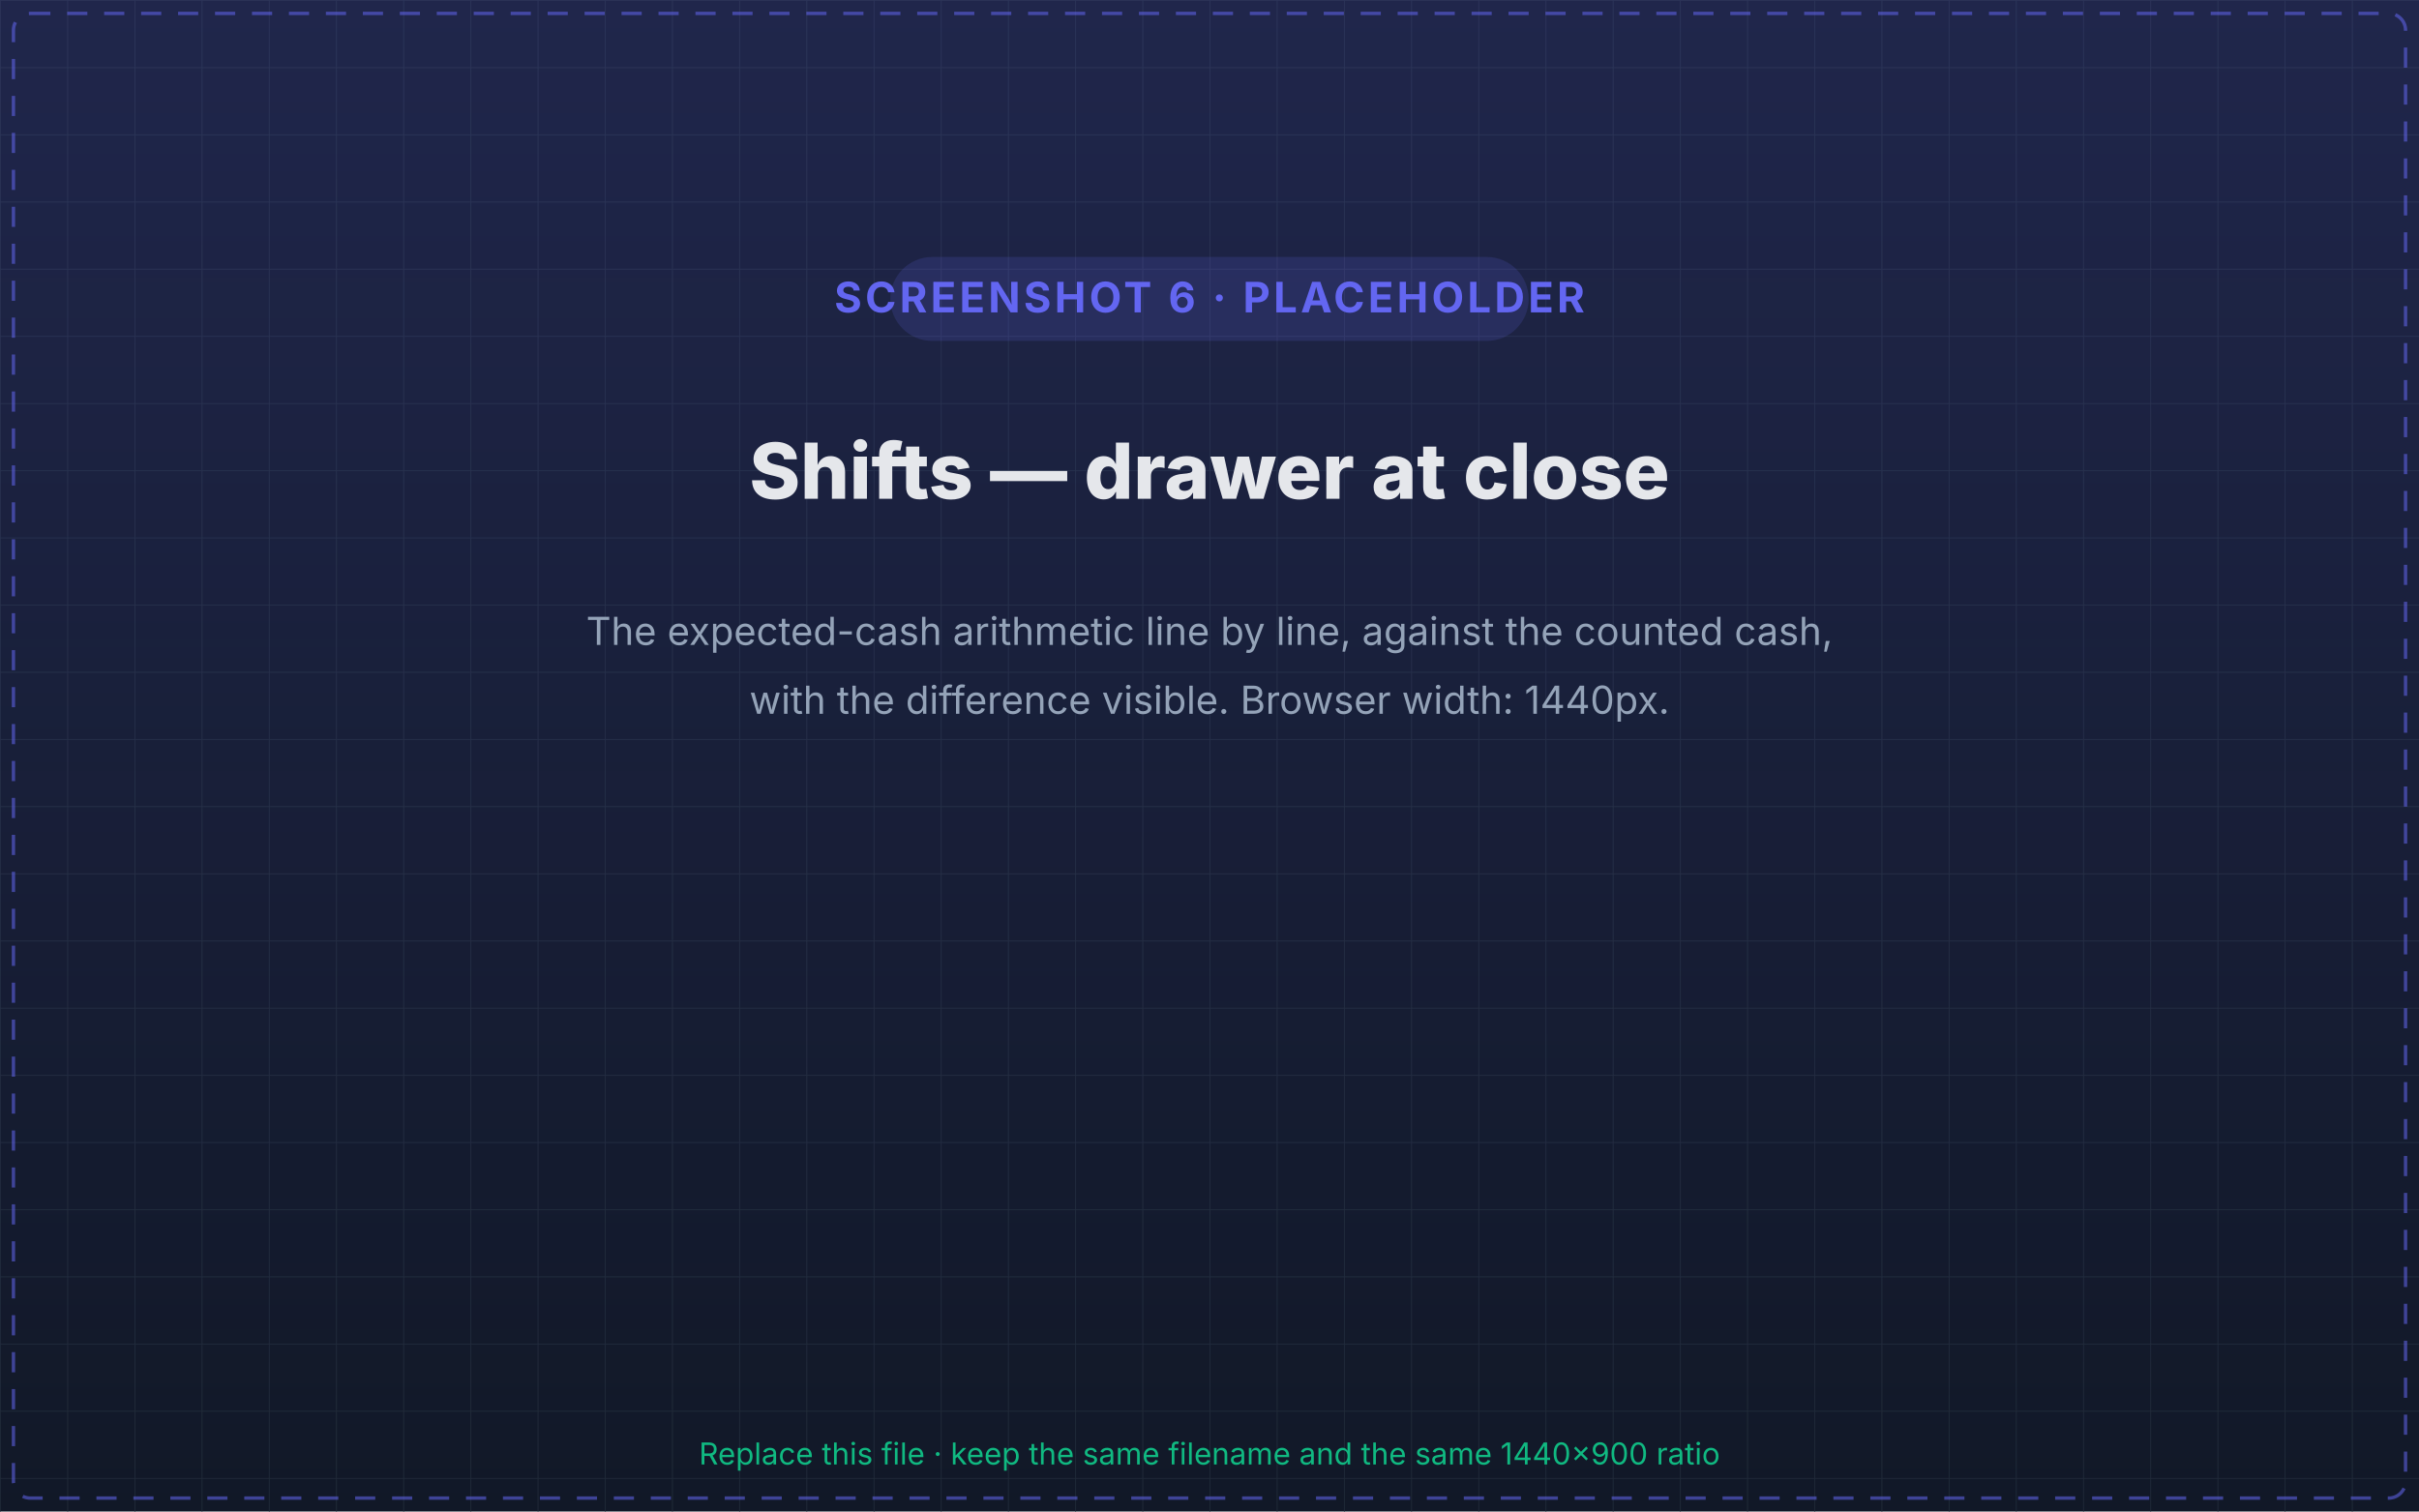
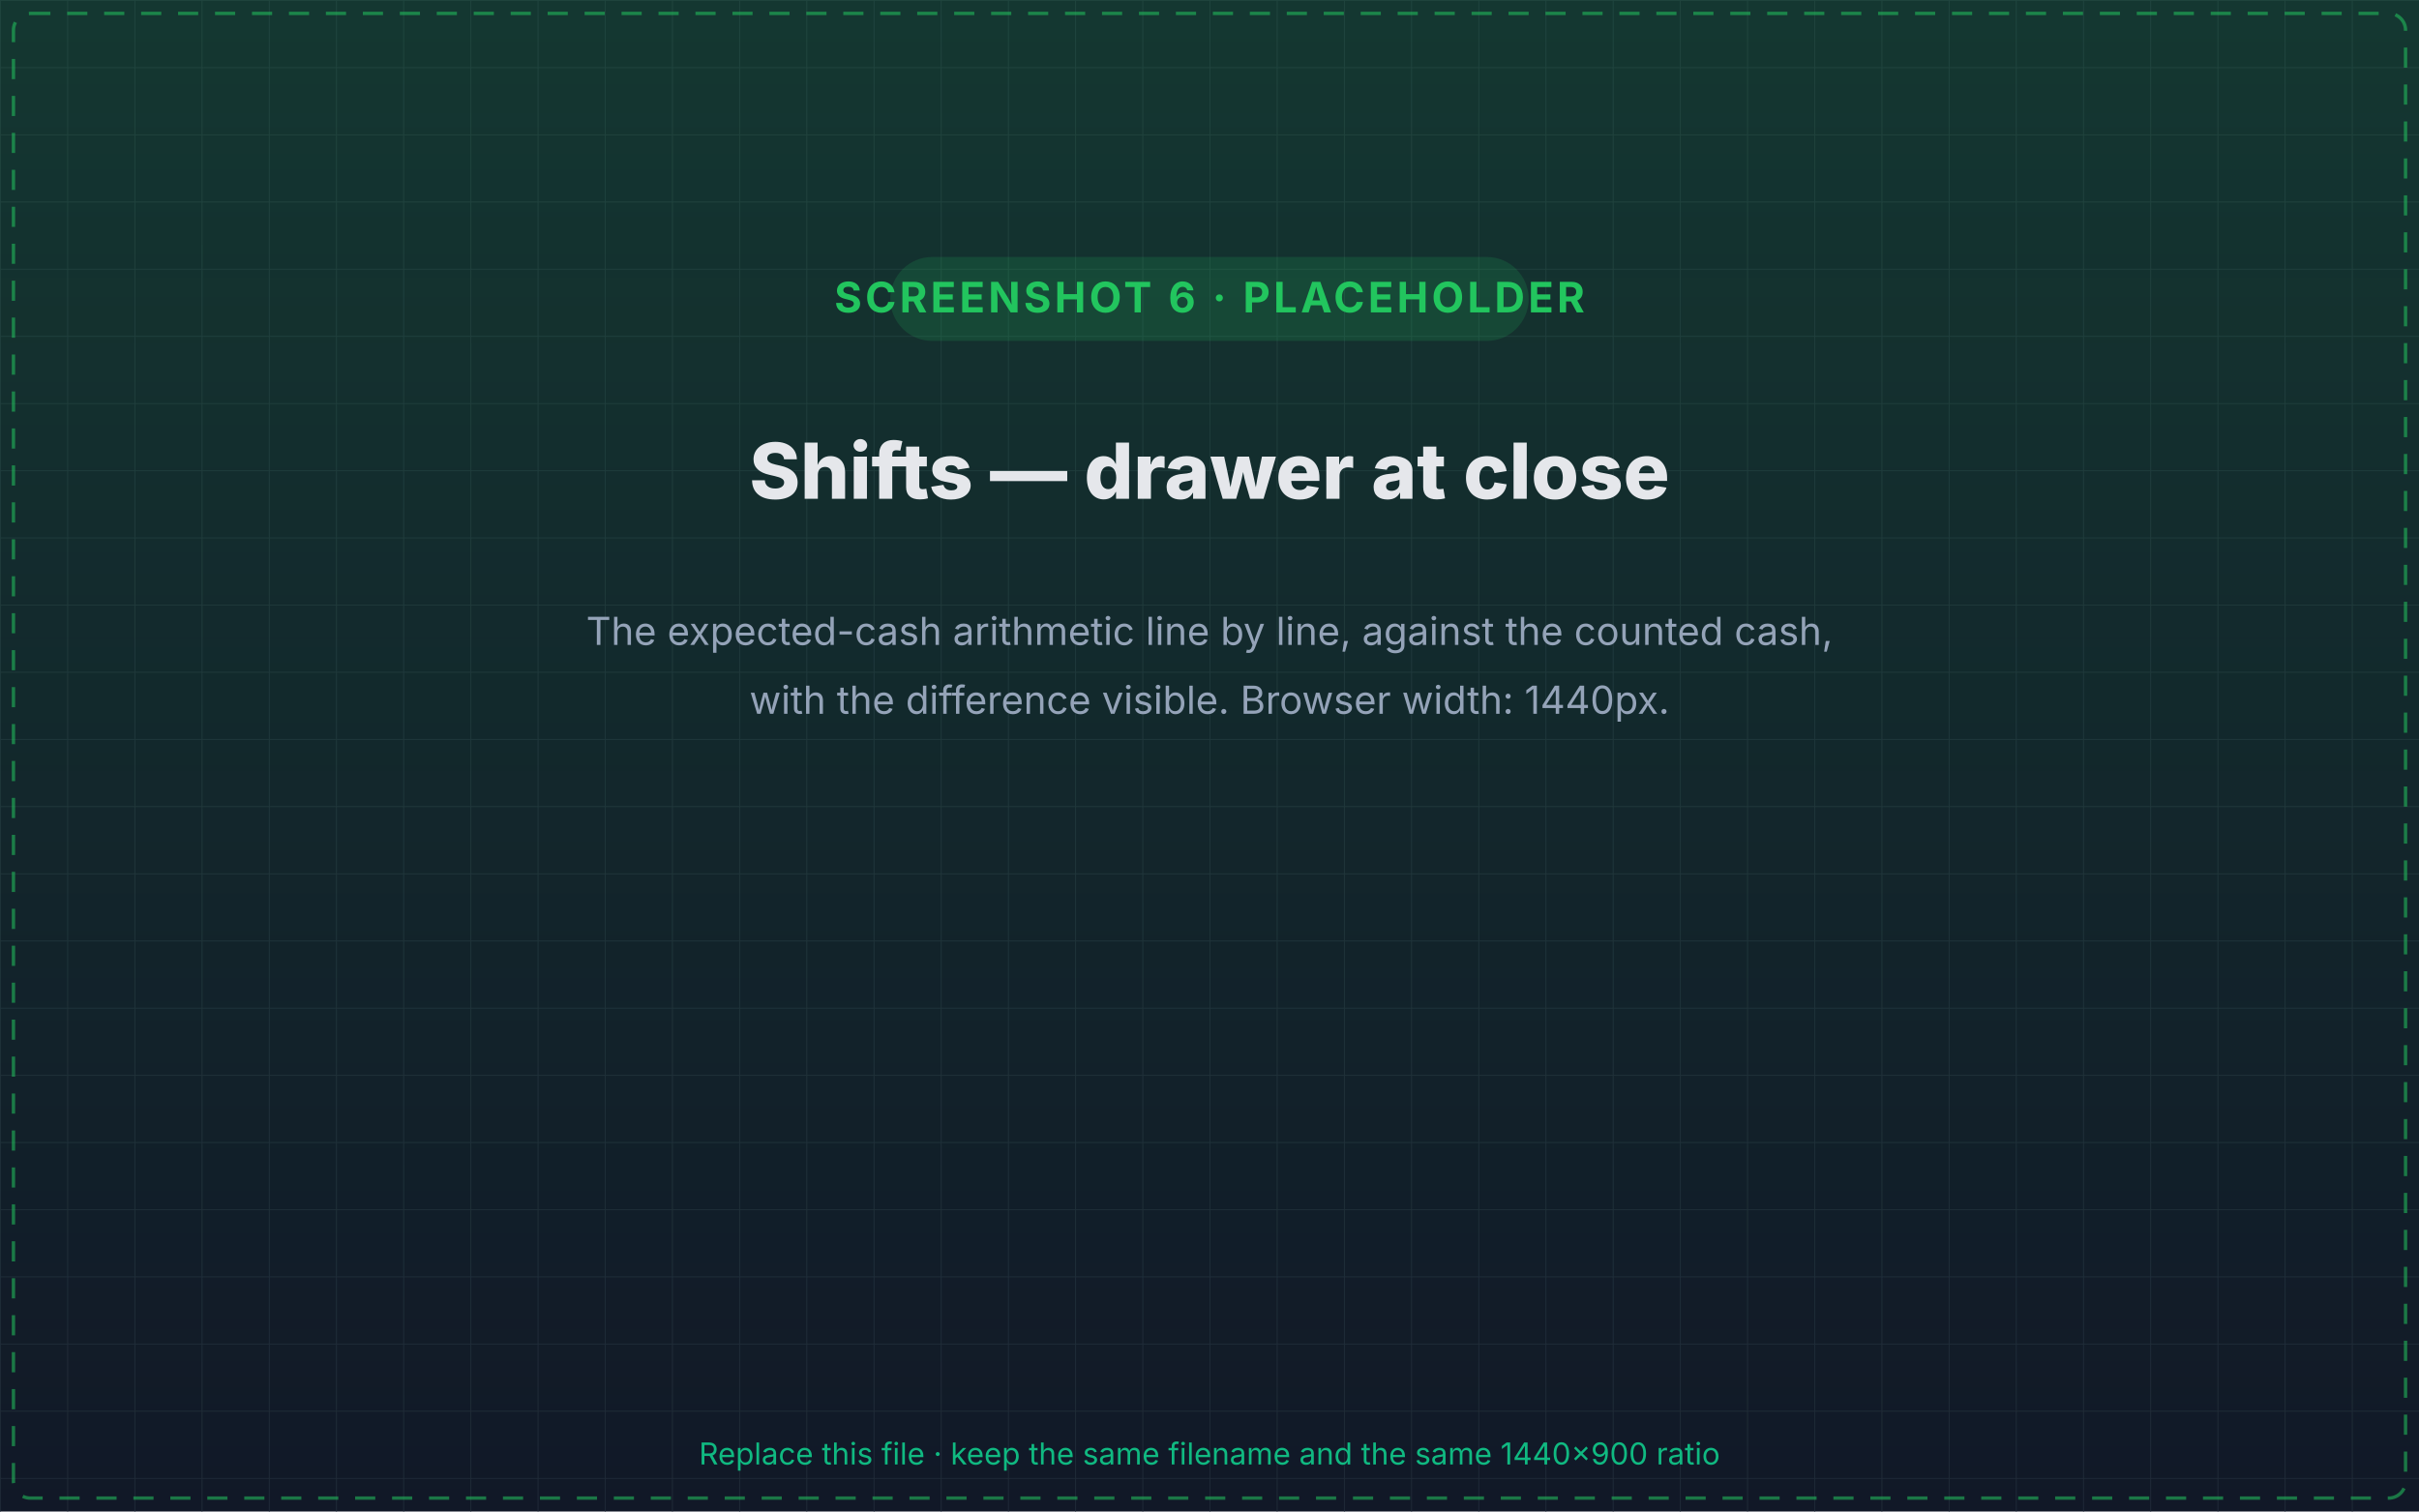
<svg xmlns="http://www.w3.org/2000/svg" width="1440" height="900" viewBox="0 0 1440 900" role="img" aria-label="Shifts — drawer at close">
  <defs>
    <pattern id="g" width="40" height="40" patternUnits="userSpaceOnUse">
      <path d="M40 0H0V40" fill="none" stroke="#1f2937" stroke-width="1" />
    </pattern>
    <linearGradient id="fade" x1="0" y1="0" x2="0" y2="1">
-       <stop offset="0" stop-color="#6366f1" stop-opacity=".18" />
-       <stop offset="1" stop-color="#6366f1" stop-opacity="0" />
+       <stop offset="0" stop-color="#22c55e" stop-opacity=".18" />
+       <stop offset="1" stop-color="#22c55e" stop-opacity="0" />
    </linearGradient>
  </defs>
  <rect width="1440" height="900" fill="#111827" />
  <rect width="1440" height="900" fill="url(#g)" />
  <rect width="1440" height="900" fill="url(#fade)" />
-   <rect x="8" y="8" width="1424" height="884" fill="none" rx="10" stroke="#6366f1" stroke-width="2" stroke-dasharray="12 10" opacity=".55" />
-   <rect x="530" y="153" width="380" height="50" rx="25" fill="#6366f1" opacity=".16" />
-   <text x="720" y="186" text-anchor="middle" font-family="Inter,Segoe UI,Arial,sans-serif" font-size="25" font-weight="700" fill="#6366f1" letter-spacing="2">SCREENSHOT 6 · PLACEHOLDER</text>
+   <rect x="8" y="8" width="1424" height="884" fill="none" rx="10" stroke="#22c55e" stroke-width="2" stroke-dasharray="12 10" opacity=".55" />
+   <rect x="530" y="153" width="380" height="50" rx="25" fill="#22c55e" opacity=".16" />
+   <text x="720" y="186" text-anchor="middle" font-family="Inter,Segoe UI,Arial,sans-serif" font-size="25" font-weight="700" fill="#22c55e" letter-spacing="2">SCREENSHOT 6 · PLACEHOLDER</text>
  <text x="720" y="297" text-anchor="middle" font-family="Inter,Segoe UI,Arial,sans-serif" font-size="46" font-weight="800" fill="#e5e7eb">Shifts — drawer at close</text>
  <text x="720" y="384" text-anchor="middle" font-family="Inter,Segoe UI,Arial,sans-serif" font-size="23" fill="#94a3b8">The expected-cash arithmetic line by line, against the counted cash,</text>
  <text x="720" y="425" text-anchor="middle" font-family="Inter,Segoe UI,Arial,sans-serif" font-size="23" fill="#94a3b8">with the difference visible.  Browser width: 1440px.</text>
  <text x="720" y="872" text-anchor="middle" font-family="Inter,Segoe UI,Arial,sans-serif" font-size="18" fill="#10b981">Replace this file · keep the same filename and the same 1440×900 ratio</text>
</svg>
